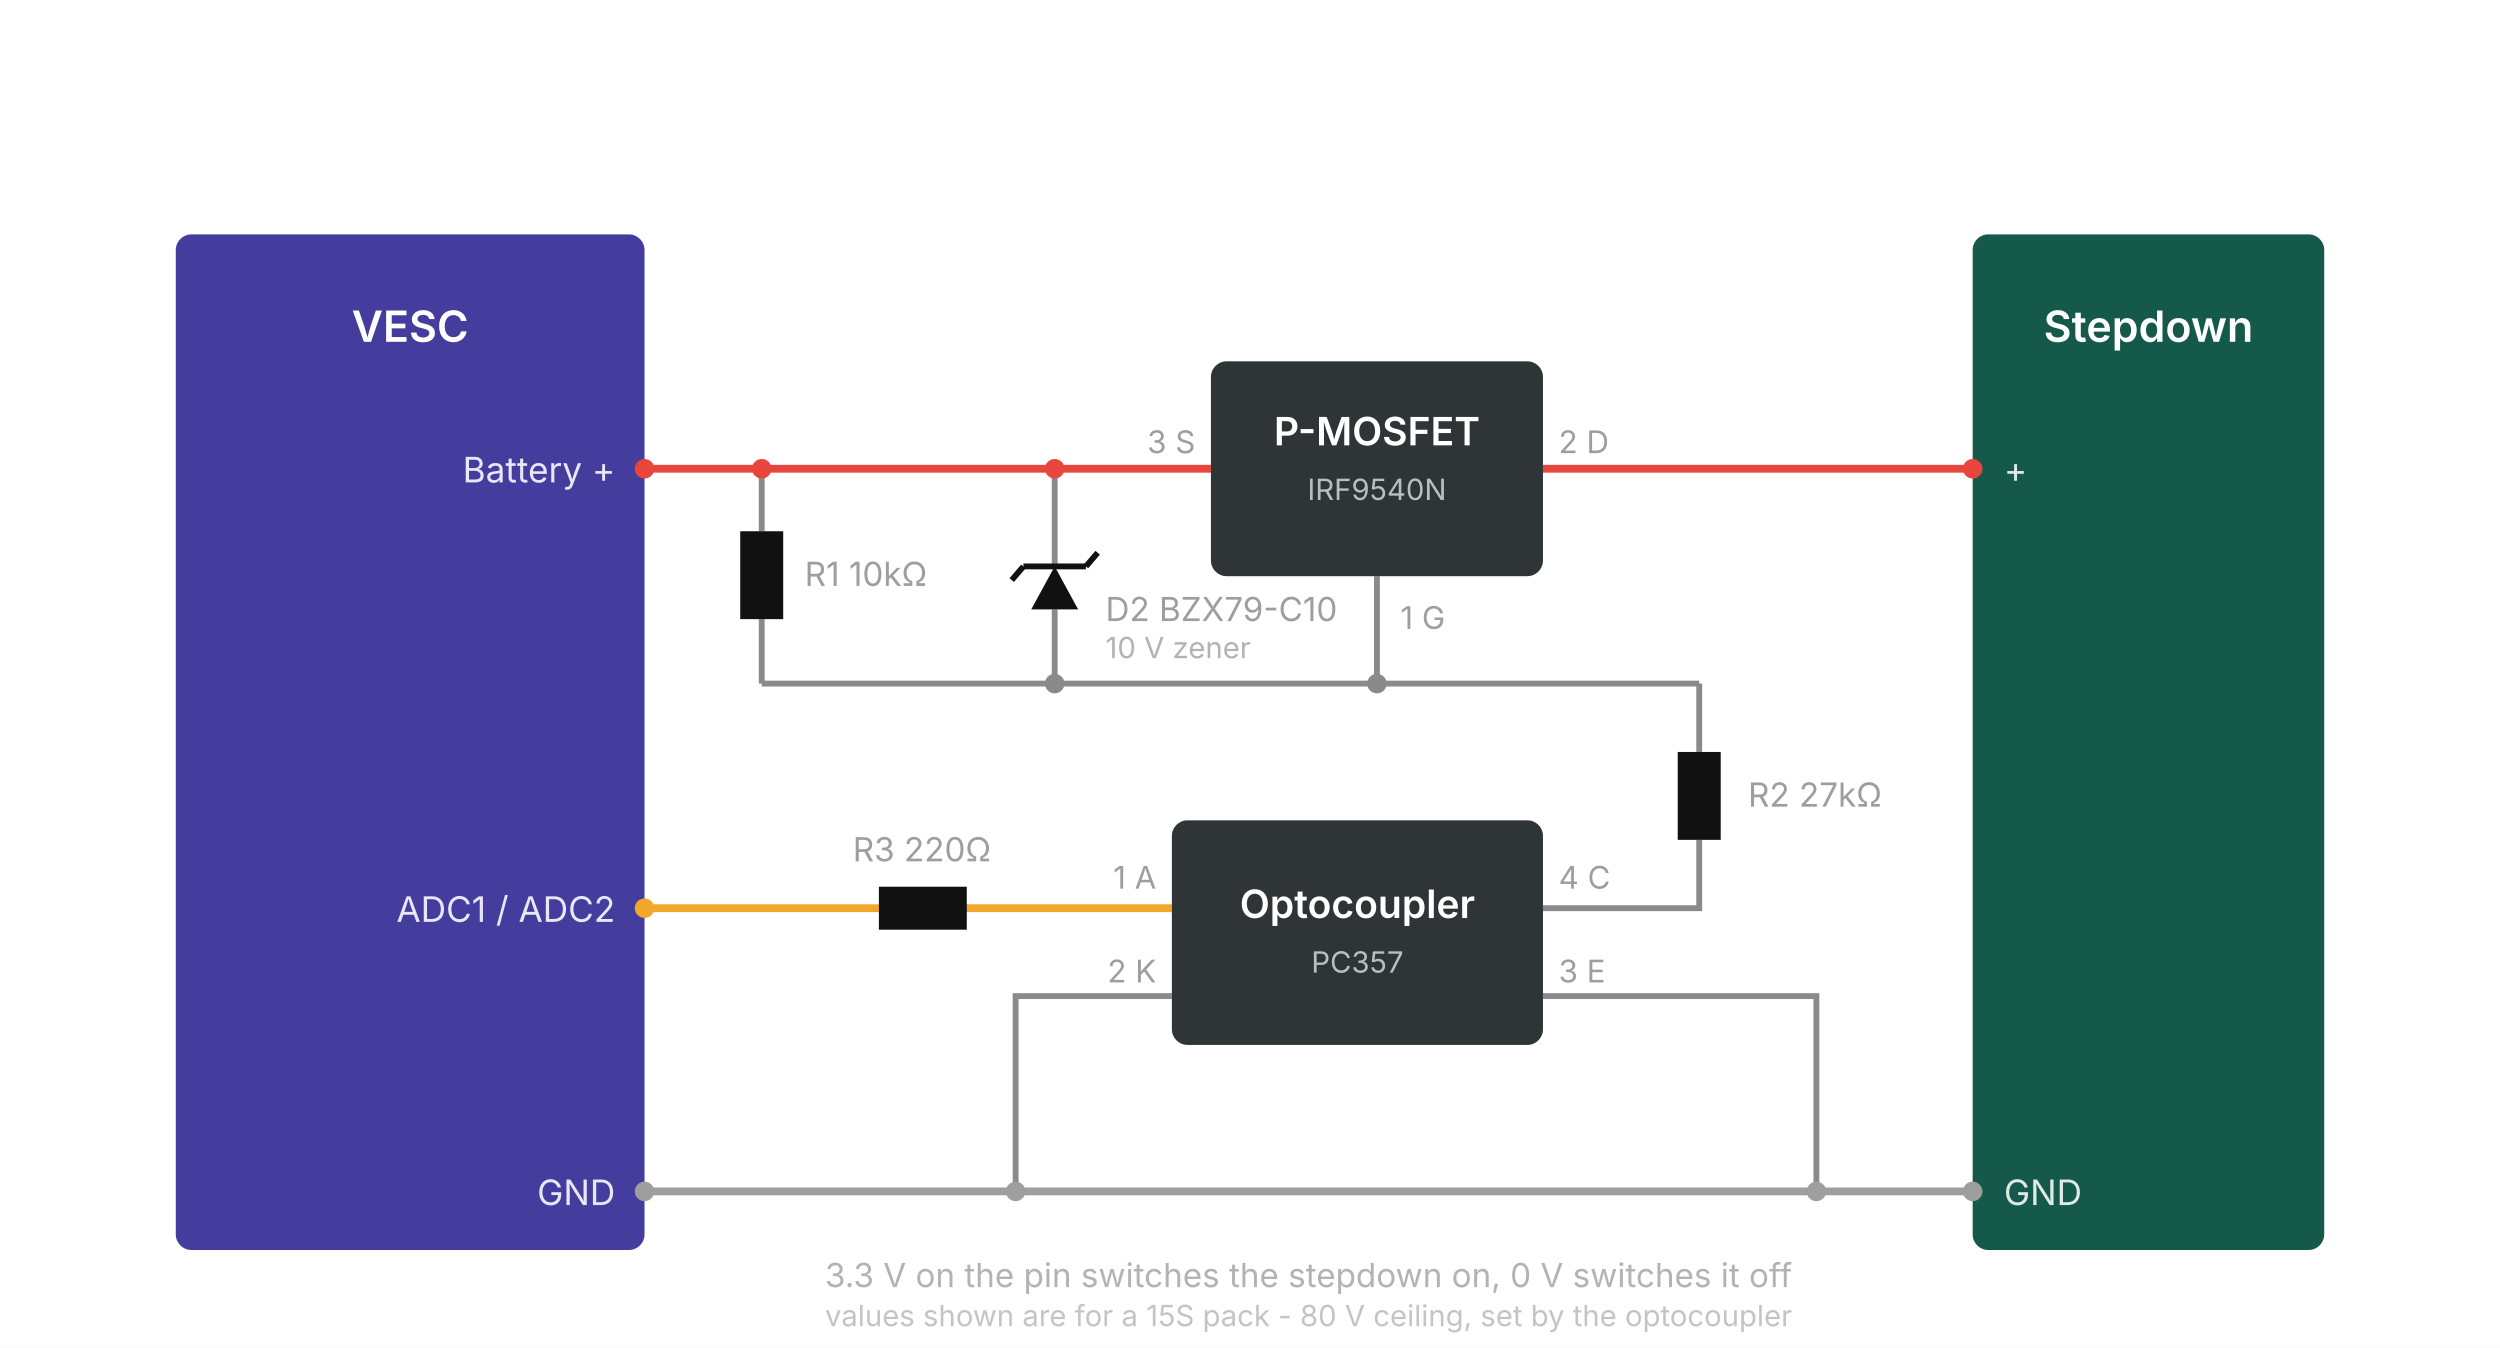
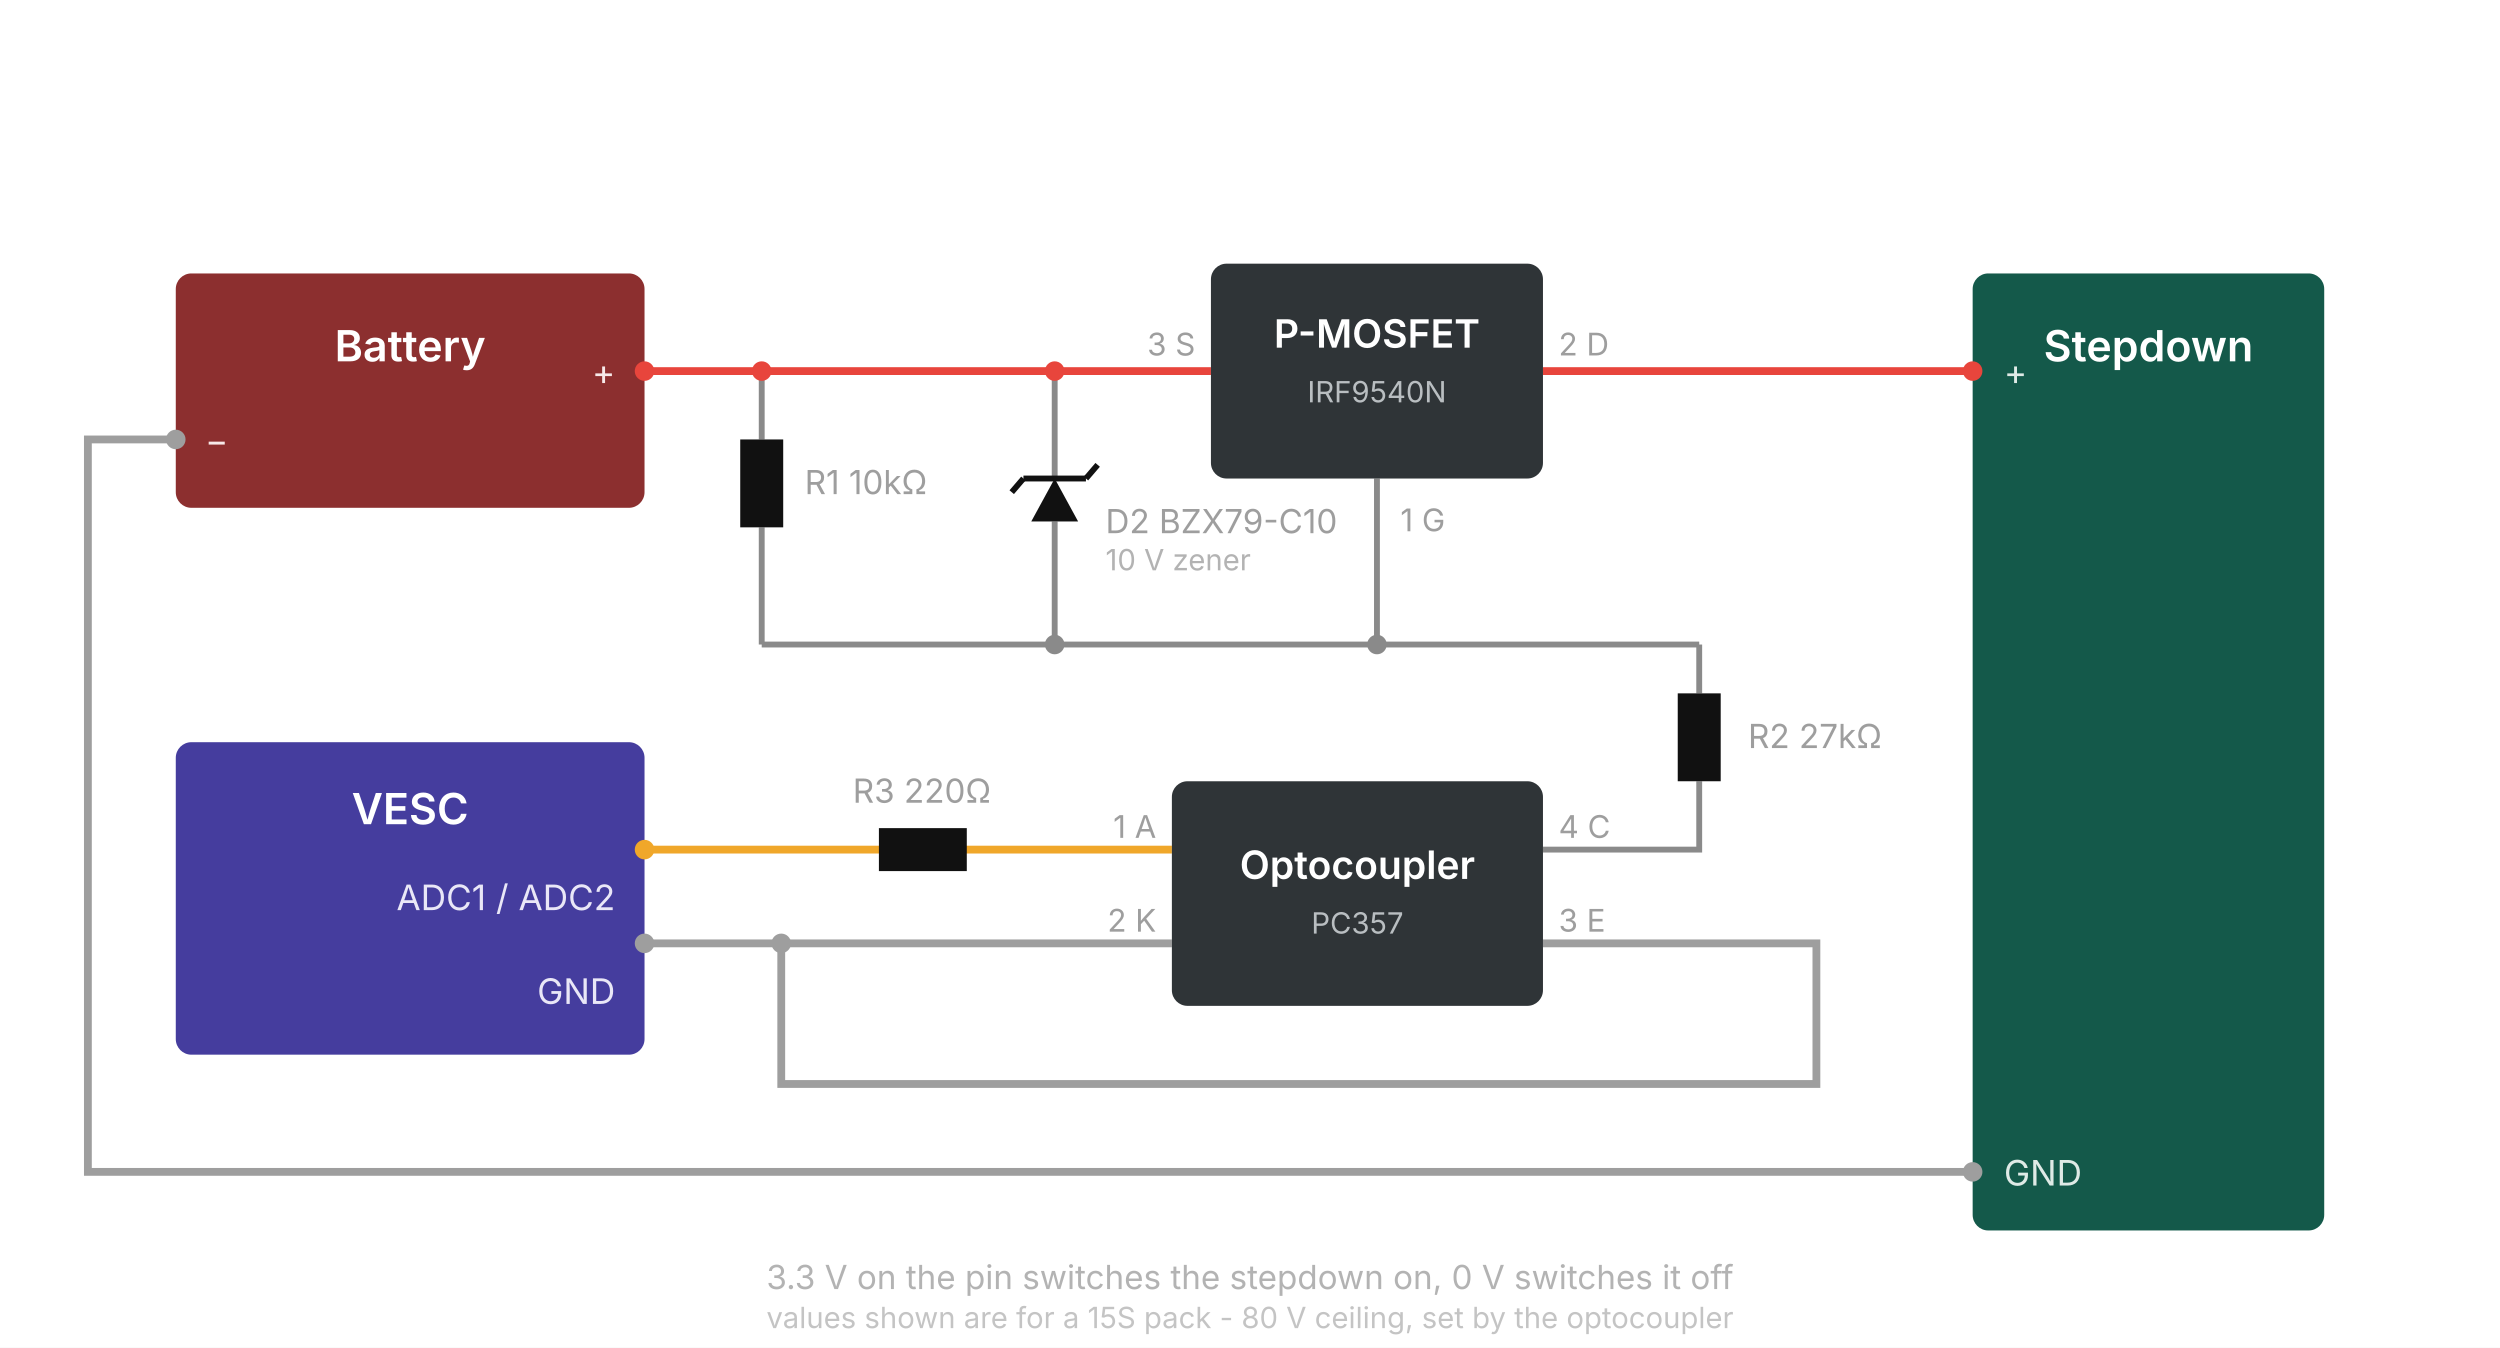
<svg xmlns="http://www.w3.org/2000/svg" viewBox="0 0 1280 690" width="1280" height="690" font-family="Inter, Roboto, system-ui, -apple-system, 'Segoe UI', Helvetica, Arial, sans-serif">
  <rect x="0" y="0" width="1280" height="690" fill="#ffffff" />
  <g stroke-width="4" fill="none">
-     <path d="M330 240 L620 240" stroke="#e8453c" />
-     <path d="M790 240 L1010 240" stroke="#e8453c" />
-     <path d="M330 465 L600 465" stroke="#f0a72a" />
-     <path d="M330 610 L1010 610" stroke="#9e9e9e" />
+     <path d="M330 190 L620 190" stroke="#e8453c" />
+     <path d="M790 190 L1010 190" stroke="#e8453c" />
+     <path d="M90 225 L45 225 L45 600 L1010 600" stroke="#9e9e9e" />
+     <path d="M330 435 L600 435" stroke="#f0a72a" />
+     <path d="M330 483 L600 483" stroke="#9e9e9e" />
+     <path d="M790 483 L930 483 L930 555 L400 555 L400 483" stroke="#9e9e9e" />
  </g>
  <g stroke-width="3" fill="none" stroke="#8a8a8a">
-     <path d="M390 240 L390 272" />
-     <path d="M390 317 L390 350" />
-     <path d="M390 350 L870 350" />
-     <path d="M705 350 L705 295" />
-     <path d="M540 240 L540 290" />
-     <path d="M540 312 L540 350" />
-     <path d="M870 350 L870 385" />
-     <path d="M870 430 L870 465 L790 465" />
-     <path d="M790 510 L930 510 L930 610" />
-     <path d="M600 510 L520 510 L520 610" />
+     <path d="M390 190 L390 225" />
+     <path d="M390 270 L390 330" />
+     <path d="M390 330 L870 330" />
+     <path d="M705 330 L705 245" />
+     <path d="M540 190 L540 245" />
+     <path d="M540 267 L540 330" />
+     <path d="M870 330 L870 355" />
+     <path d="M870 400 L870 435 L790 435" />
  </g>
-   <rect x="379" y="272" width="22" height="45" fill="#111111" />
-   <text x="412" y="300" font-size="17" fill="#9e9e9e">R1 10kΩ</text>
+   <rect x="379" y="225" width="22" height="45" fill="#111111" />
+   <text x="412" y="253" font-size="17" fill="#9e9e9e">R1 10kΩ</text>
  <g stroke="#111111" stroke-width="3" fill="none">
-     <path d="M524 290 L556 290" />
-     <path d="M524 290 L518 297" />
-     <path d="M556 290 L562 283" />
+     <path d="M524 245 L556 245" />
+     <path d="M524 245 L518 252" />
+     <path d="M556 245 L562 238" />
  </g>
-   <path d="M528 312 L552 312 L540 290 Z" fill="#111111" />
-   <text x="566" y="318" font-size="17" fill="#9e9e9e">D2 BZX79-C10</text>
-   <text x="566" y="337" font-size="15" fill="#b3b3b3">10 V zener</text>
-   <rect x="859" y="385" width="22" height="45" fill="#111111" />
-   <text x="895" y="413" font-size="17" fill="#9e9e9e">R2 27kΩ</text>
-   <rect x="450" y="454" width="45" height="22" fill="#111111" />
-   <text x="472" y="441" text-anchor="middle" font-size="17" fill="#9e9e9e">R3 220Ω</text>
-   <circle cx="390" cy="240" r="5" fill="#e8453c" />
-   <circle cx="540" cy="240" r="5" fill="#e8453c" />
-   <circle cx="540" cy="350" r="5" fill="#8a8a8a" />
-   <circle cx="705" cy="350" r="5" fill="#8a8a8a" />
-   <circle cx="520" cy="610" r="5" fill="#9e9e9e" />
-   <circle cx="930" cy="610" r="5" fill="#9e9e9e" />
-   <rect x="620" y="185" width="170" height="110" rx="8" fill="#2f3437" />
-   <text x="705" y="228" text-anchor="middle" font-size="20" font-weight="600" fill="#ffffff">P-MOSFET</text>
-   <text x="705" y="256" text-anchor="middle" font-size="15" fill="#b9bec1">IRF9540N</text>
+   <path d="M528 267 L552 267 L540 245 Z" fill="#111111" />
+   <text x="566" y="273" font-size="17" fill="#9e9e9e">D2 BZX79-C10</text>
+   <text x="566" y="292" font-size="15" fill="#b3b3b3">10 V zener</text>
+   <rect x="859" y="355" width="22" height="45" fill="#111111" />
+   <text x="895" y="383" font-size="17" fill="#9e9e9e">R2 27kΩ</text>
+   <rect x="450" y="424" width="45" height="22" fill="#111111" />
+   <text x="472" y="411" text-anchor="middle" font-size="17" fill="#9e9e9e">R3 220Ω</text>
+   <circle cx="390" cy="190" r="5" fill="#e8453c" />
+   <circle cx="540" cy="190" r="5" fill="#e8453c" />
+   <circle cx="540" cy="330" r="5" fill="#8a8a8a" />
+   <circle cx="705" cy="330" r="5" fill="#8a8a8a" />
+   <circle cx="400" cy="483" r="5" fill="#9e9e9e" />
+   <rect x="620" y="135" width="170" height="110" rx="8" fill="#2f3437" />
+   <text x="705" y="178" text-anchor="middle" font-size="20" font-weight="600" fill="#ffffff">P-MOSFET</text>
+   <text x="705" y="206" text-anchor="middle" font-size="15" fill="#b9bec1">IRF9540N</text>
  <g font-size="16" fill="#9e9e9e">
-     <text x="612" y="232" text-anchor="end">3 S</text>
-     <text x="798" y="232">2 D</text>
-     <text x="717" y="322">1 G</text>
+     <text x="612" y="182" text-anchor="end">3 S</text>
+     <text x="798" y="182">2 D</text>
+     <text x="717" y="272">1 G</text>
  </g>
-   <rect x="600" y="420" width="190" height="115" rx="8" fill="#2f3437" />
-   <text x="695" y="470" text-anchor="middle" font-size="20" font-weight="600" fill="#ffffff">Optocoupler</text>
-   <text x="695" y="498" text-anchor="middle" font-size="15" fill="#b9bec1">PC357</text>
+   <rect x="600" y="400" width="190" height="115" rx="8" fill="#2f3437" />
+   <text x="695" y="450" text-anchor="middle" font-size="20" font-weight="600" fill="#ffffff">Optocoupler</text>
+   <text x="695" y="478" text-anchor="middle" font-size="15" fill="#b9bec1">PC357</text>
  <g font-size="16" fill="#9e9e9e">
-     <text x="592" y="455" text-anchor="end">1 A</text>
-     <text x="592" y="503" text-anchor="end">2 K</text>
-     <text x="798" y="455">4 C</text>
-     <text x="798" y="503">3 E</text>
+     <text x="592" y="429" text-anchor="end">1 A</text>
+     <text x="592" y="477" text-anchor="end">2 K</text>
+     <text x="798" y="429">4 C</text>
+     <text x="798" y="477">3 E</text>
  </g>
-   <rect x="90" y="120" width="240" height="520" rx="8" fill="#453d9e" />
-   <text x="210" y="175" text-anchor="middle" font-size="22" font-weight="600" fill="#ffffff">VESC</text>
+   <rect x="90" y="140" width="240" height="120" rx="8" fill="#8c2f2f" />
+   <text x="210" y="185" text-anchor="middle" font-size="22" font-weight="600" fill="#ffffff">Battery</text>
+   <g font-size="18" fill="#f7e9e9">
+     <text x="315" y="197" text-anchor="end">+</text>
+     <text x="105" y="232">−</text>
+   </g>
+   <rect x="90" y="380" width="240" height="160" rx="8" fill="#453d9e" />
+   <text x="210" y="422" text-anchor="middle" font-size="22" font-weight="600" fill="#ffffff">VESC</text>
  <g font-size="18" text-anchor="end" fill="#e9e7f7">
-     <text x="315" y="247">Battery +</text>
-     <text x="315" y="472">ADC1 / ADC2</text>
-     <text x="315" y="617">GND</text>
+     <text x="315" y="466">ADC1 / ADC2</text>
+     <text x="315" y="514">GND</text>
  </g>
-   <rect x="1010" y="120" width="180" height="520" rx="8" fill="#14594a" />
-   <text x="1100" y="175" text-anchor="middle" font-size="22" font-weight="600" fill="#ffffff">Stepdown</text>
+   <rect x="1010" y="140" width="180" height="490" rx="8" fill="#14594a" />
+   <text x="1100" y="185" text-anchor="middle" font-size="22" font-weight="600" fill="#ffffff">Stepdown</text>
  <g font-size="18" fill="#dfeae6">
-     <text x="1026" y="247">+</text>
-     <text x="1026" y="617">GND</text>
+     <text x="1026" y="197">+</text>
+     <text x="1026" y="607">GND</text>
  </g>
  <g>
-     <circle cx="330" cy="240" r="5" fill="#e8453c" />
-     <circle cx="330" cy="465" r="5" fill="#f0a72a" />
-     <circle cx="330" cy="610" r="5" fill="#9e9e9e" />
-     <circle cx="1010" cy="240" r="5" fill="#e8453c" />
-     <circle cx="1010" cy="610" r="5" fill="#9e9e9e" />
+     <circle cx="330" cy="190" r="5" fill="#e8453c" />
+     <circle cx="90" cy="225" r="5" fill="#9e9e9e" />
+     <circle cx="330" cy="435" r="5" fill="#f0a72a" />
+     <circle cx="330" cy="483" r="5" fill="#9e9e9e" />
+     <circle cx="1010" cy="190" r="5" fill="#e8453c" />
+     <circle cx="1010" cy="600" r="5" fill="#9e9e9e" />
  </g>
-   <text x="670" y="659" text-anchor="middle" font-size="17" fill="#b3b3b3">3.3 V on the pin switches the stepdown on, 0 V switches it off</text>
-   <text x="670" y="679" text-anchor="middle" font-size="15" fill="#c4c4c4">values shown are for a 15S pack - 80 V ceiling, set by the optocoupler</text>
+   <text x="640" y="660" text-anchor="middle" font-size="17" fill="#b3b3b3">3.3 V on the pin switches the stepdown on, 0 V switches it off</text>
+   <text x="640" y="680" text-anchor="middle" font-size="15" fill="#c4c4c4">values shown are for a 15S pack - 80 V ceiling, set by the optocoupler</text>
</svg>
